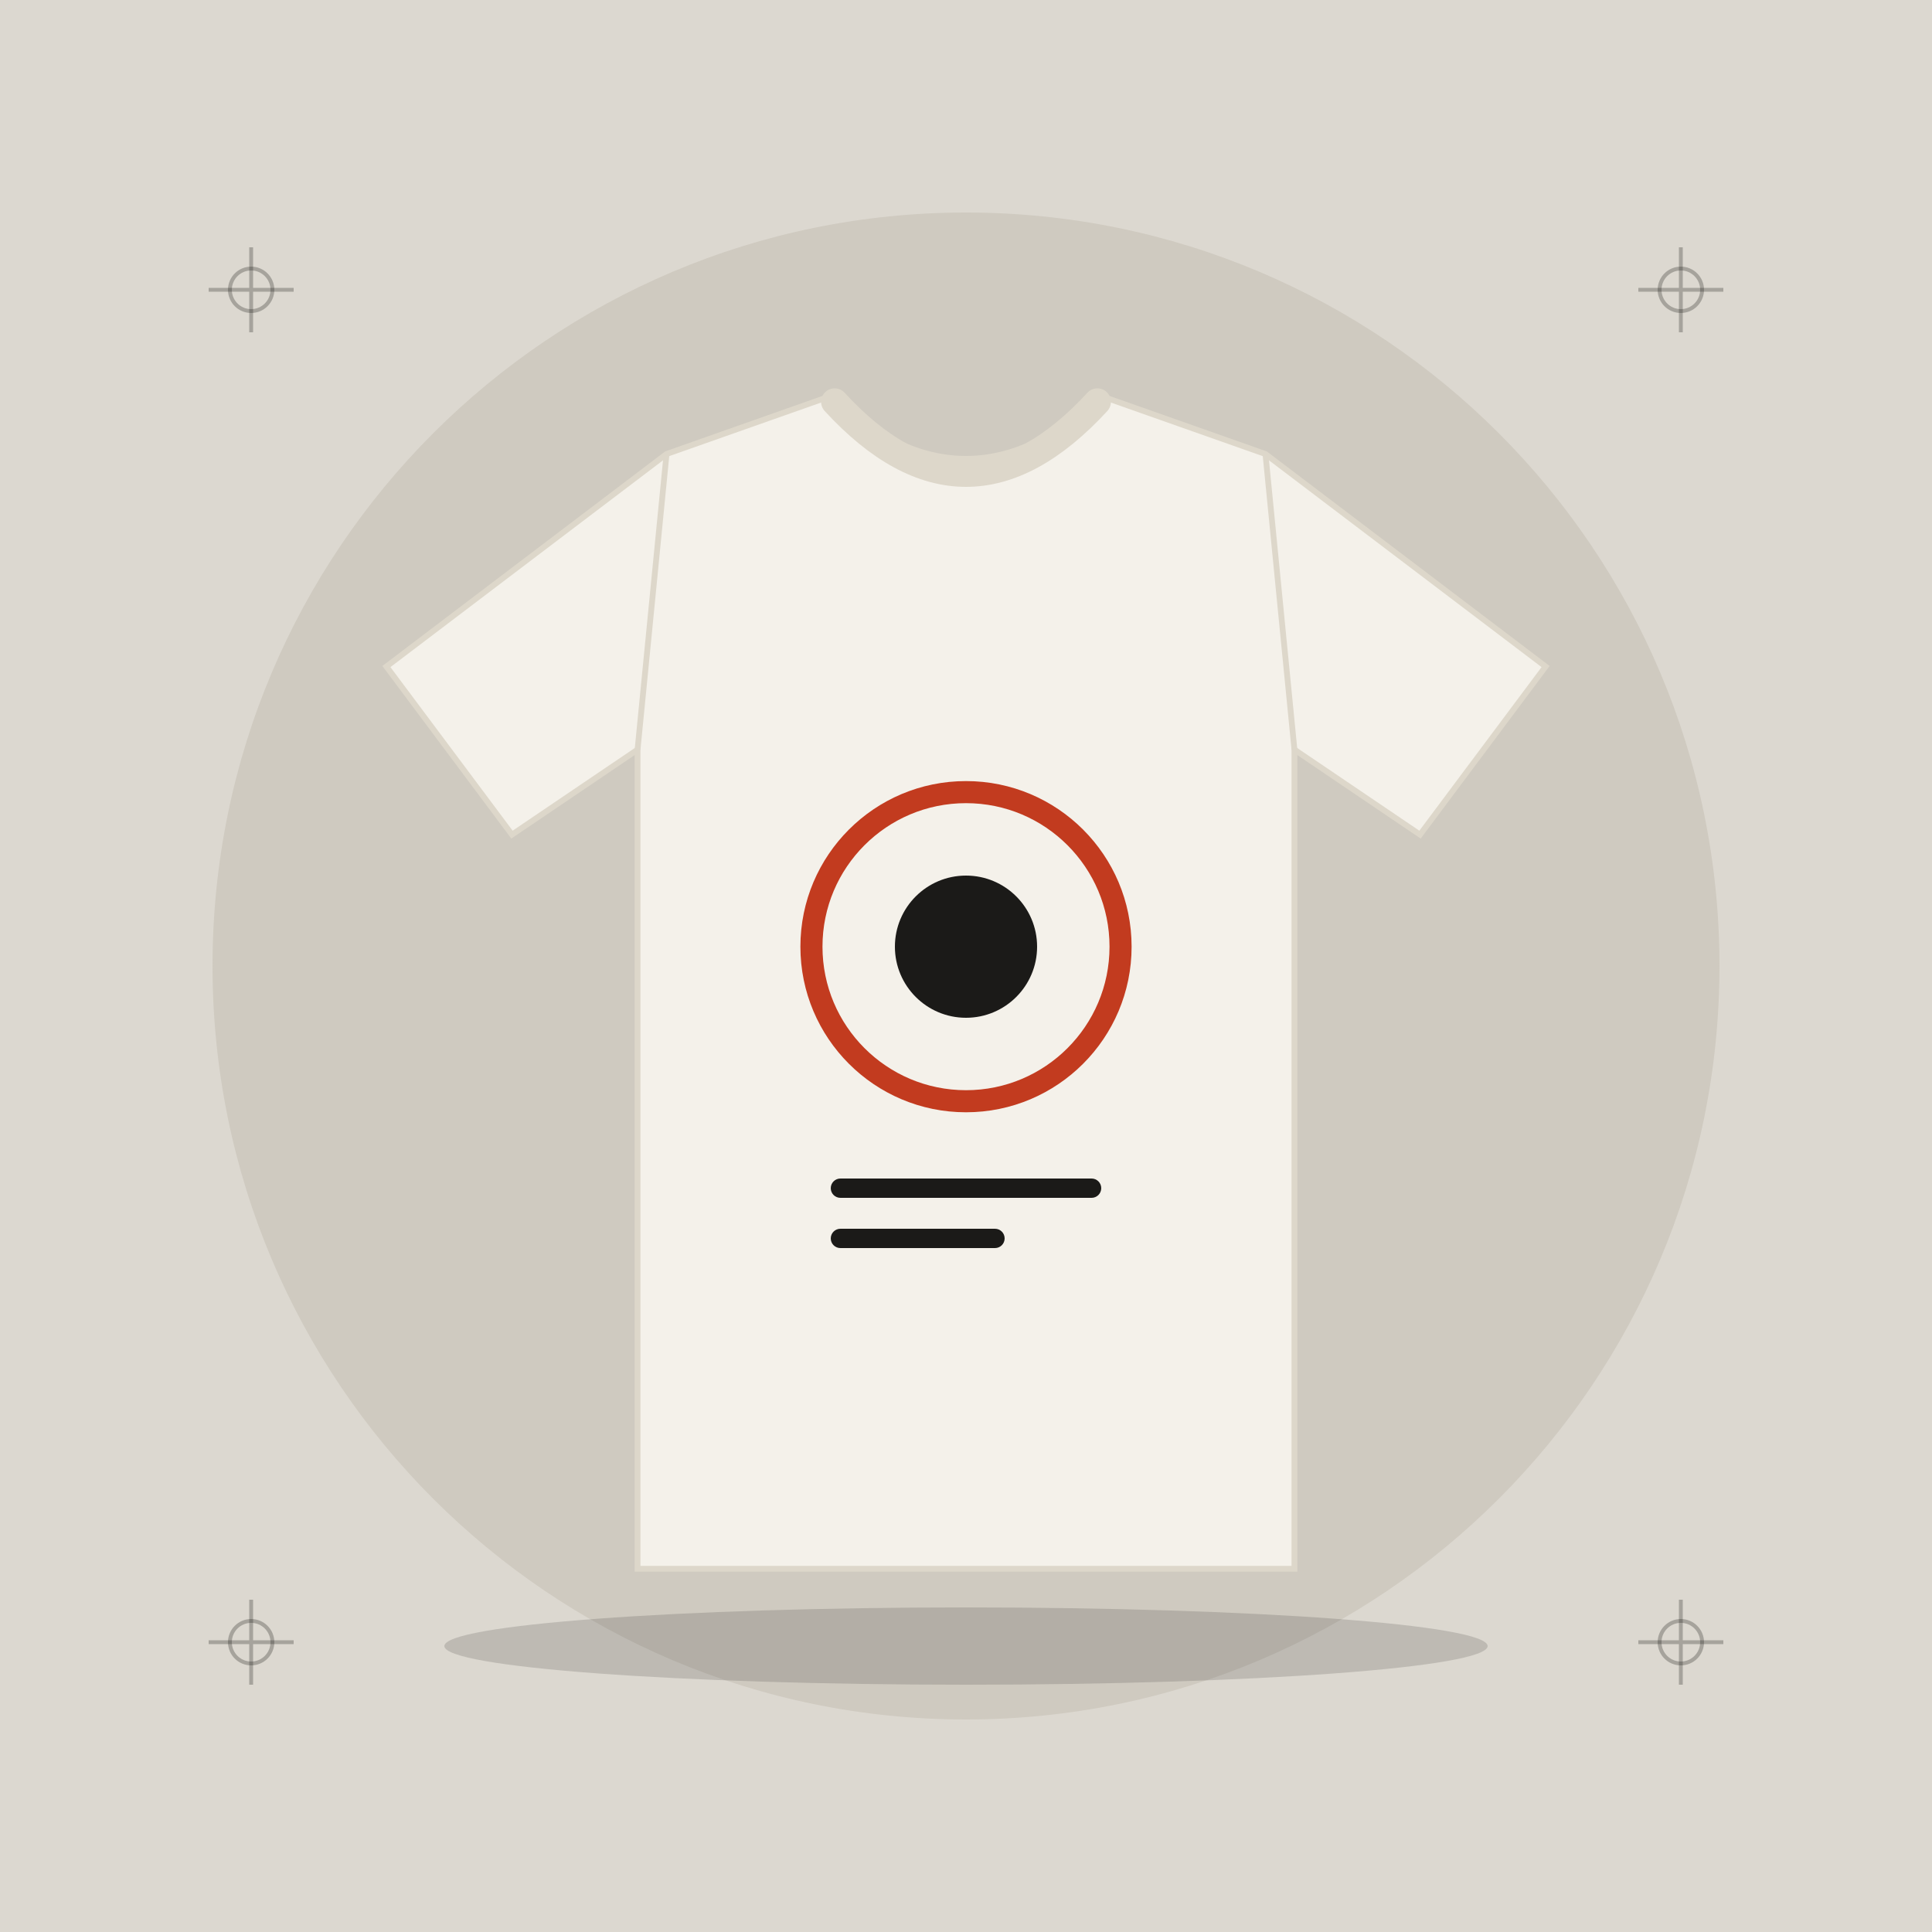
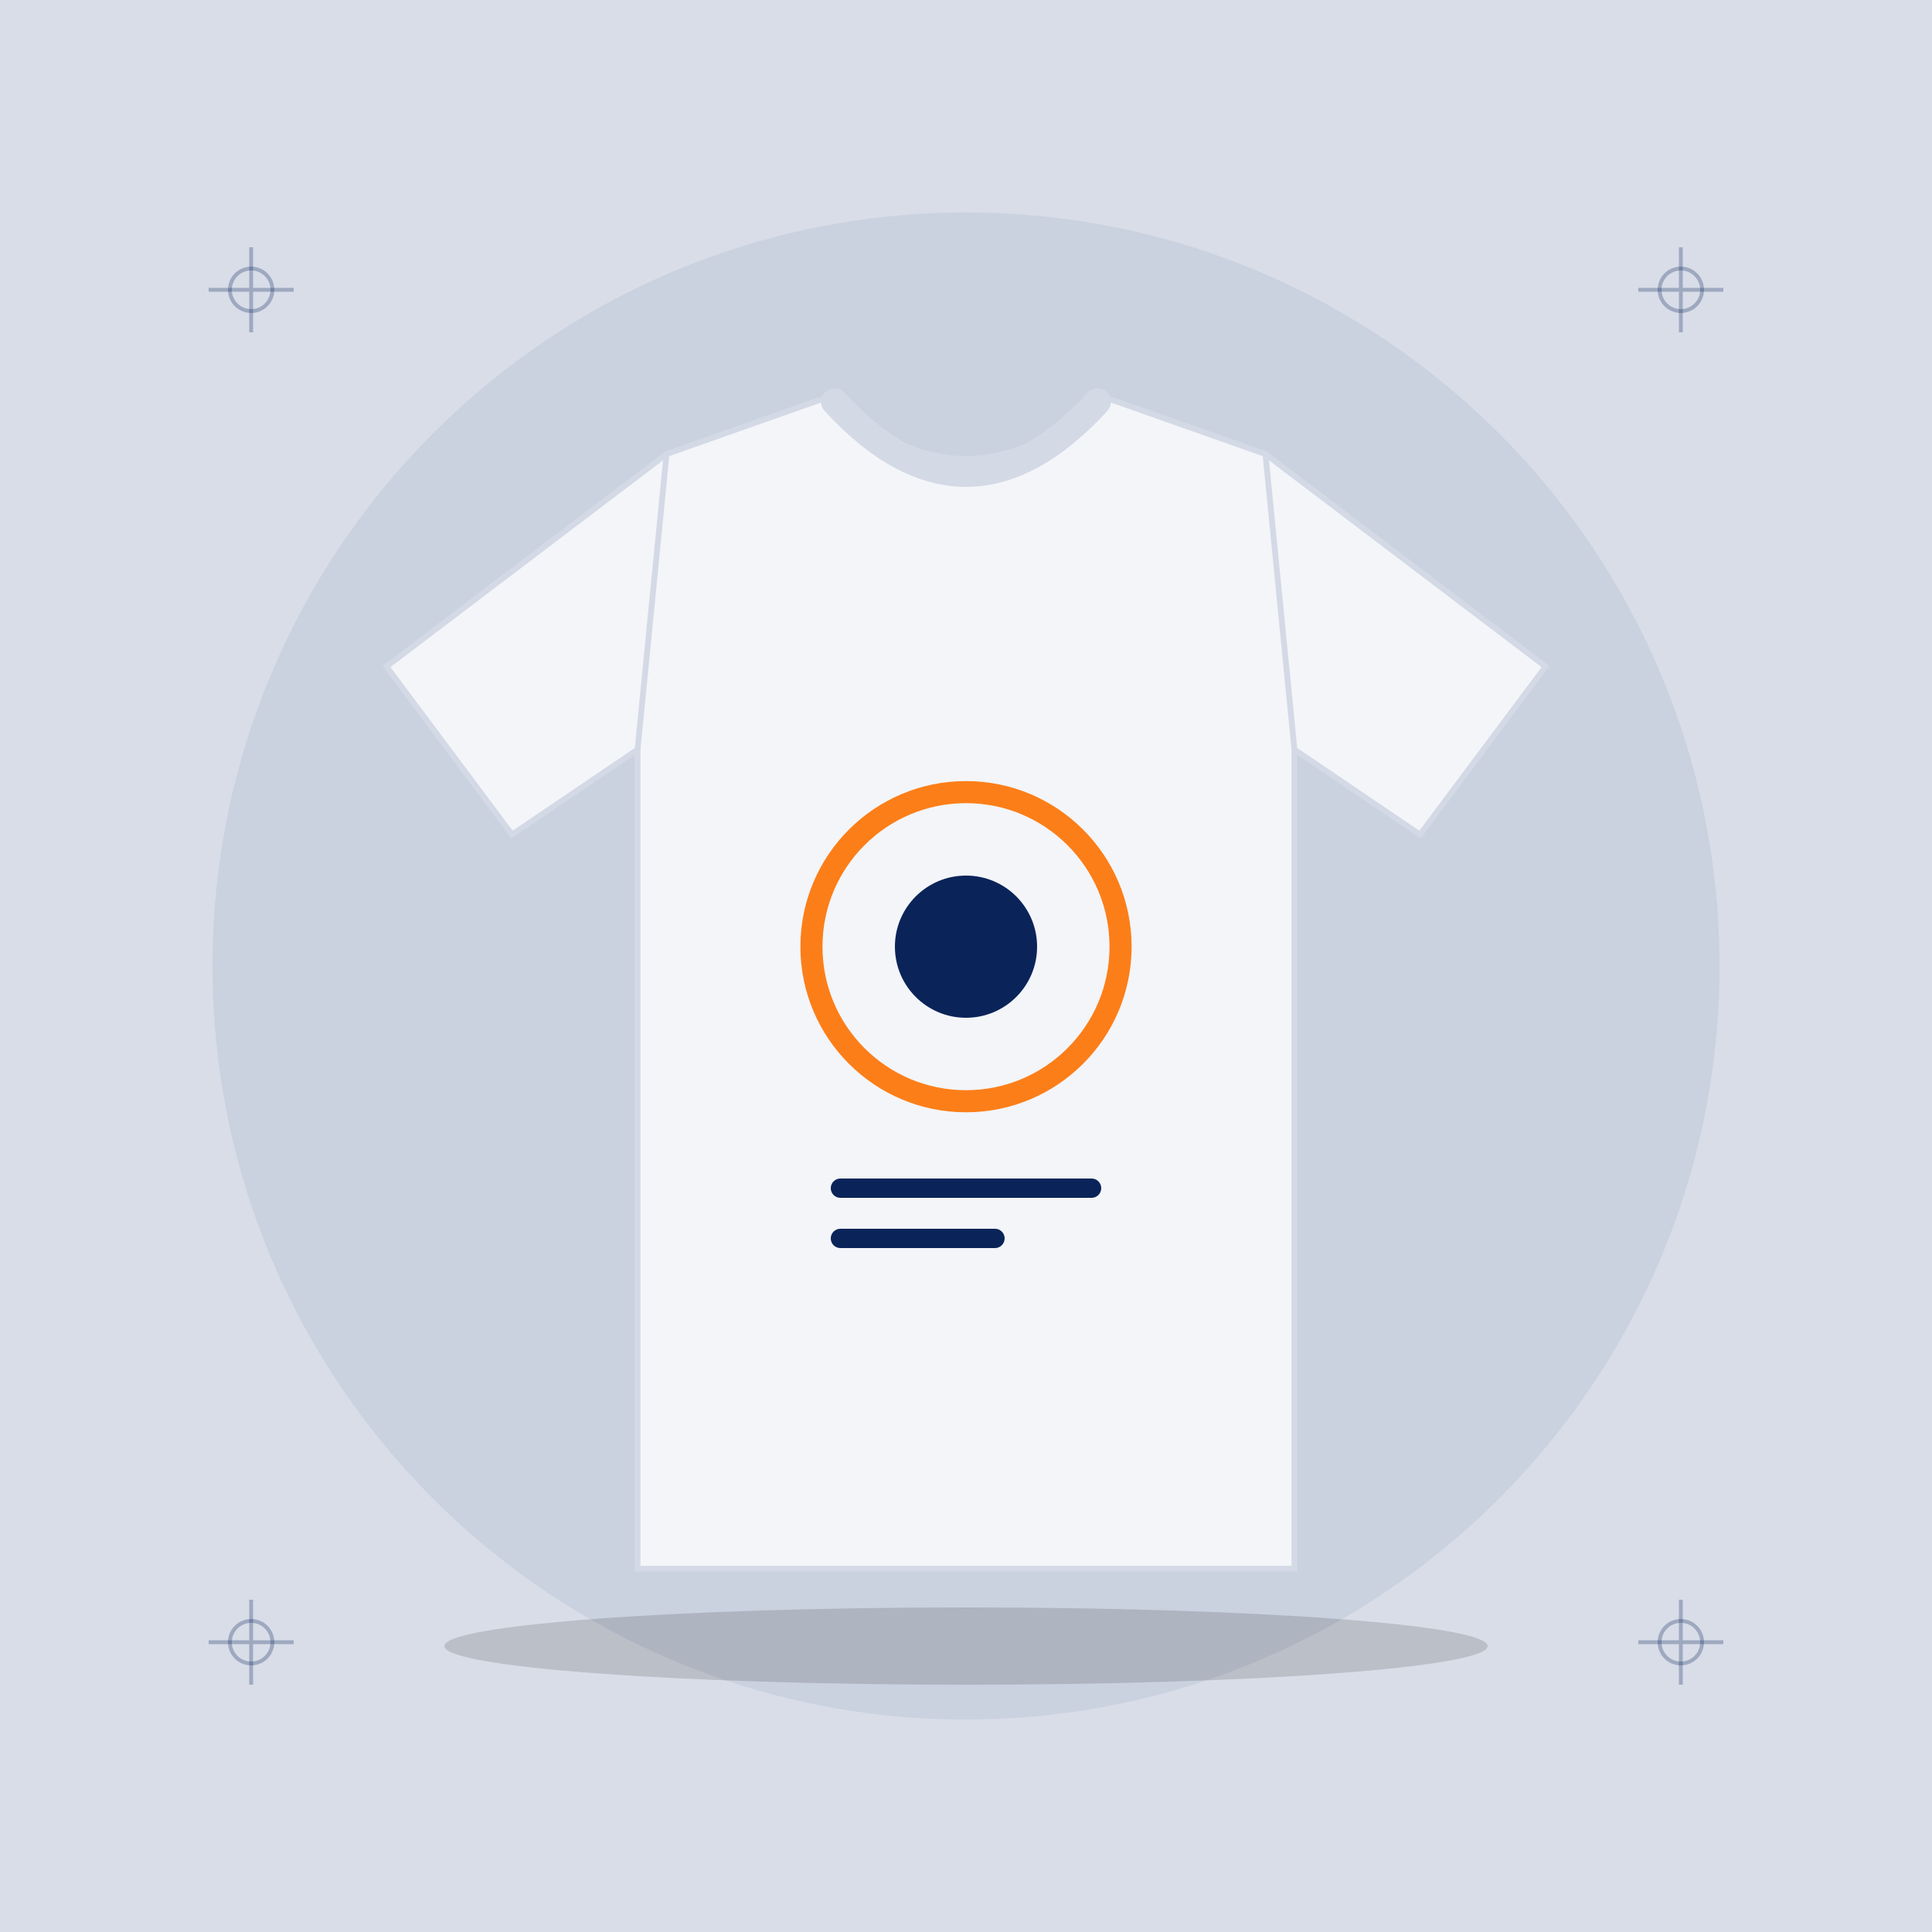
<svg xmlns="http://www.w3.org/2000/svg" viewBox="0 0 1000 1000" role="img" aria-label="Placeholder illustration">
-   <rect width="1000" height="1000" fill="#DCD8D0" />
-   <circle cx="500" cy="500" r="390" fill="#CFCAC0" />
-   <g stroke="#1B1A18" stroke-opacity=".28" stroke-width="2" fill="none">
+   <rect width="1000" height="1000" fill="#D8DDE8" />
+   <circle cx="500" cy="500" r="390" fill="#CAD1DF" />
+   <g stroke="#0A2459" stroke-opacity=".28" stroke-width="2" fill="none">
    <circle cx="130" cy="150" r="11" />
    <path d="M108 150h44M130 128v44" />
  </g>
-   <g stroke="#1B1A18" stroke-opacity=".28" stroke-width="2" fill="none">
+   <g stroke="#0A2459" stroke-opacity=".28" stroke-width="2" fill="none">
    <circle cx="870" cy="150" r="11" />
    <path d="M848 150h44M870 128v44" />
  </g>
-   <g stroke="#1B1A18" stroke-opacity=".28" stroke-width="2" fill="none">
+   <g stroke="#0A2459" stroke-opacity=".28" stroke-width="2" fill="none">
    <circle cx="130" cy="850" r="11" />
    <path d="M108 850h44M130 828v44" />
  </g>
-   <g stroke="#1B1A18" stroke-opacity=".28" stroke-width="2" fill="none">
+   <g stroke="#0A2459" stroke-opacity=".28" stroke-width="2" fill="none">
    <circle cx="870" cy="850" r="11" />
    <path d="M848 850h44M870 828v44" />
  </g>
  <ellipse cx="500" cy="852" rx="270" ry="20" fill="#000" opacity=".14" />
-   <path d="M345 235 L430 205 Q500 270 570 205 L655 235 L800 345 L735 432 L670 388 L670 812 L330 812 L330 388 L265 432 L200 345 Z" fill="#F4F1EA" stroke="#DDD7CA" stroke-width="3" />
-   <path d="M432 208 Q500 282 568 208" fill="none" stroke="#DDD7CA" stroke-width="14" stroke-linecap="round" />
-   <path d="M345 235 L330 388 M655 235 L670 388" stroke="#DDD7CA" stroke-width="3" fill="none" />
-   <circle cx="500" cy="490" r="80" fill="none" stroke="#C23B1F" stroke-width="11.429" />
-   <circle cx="500" cy="490" r="36.8" fill="#1B1A18" />
-   <rect x="430" y="610" width="140" height="10" rx="5" fill="#1B1A18" opacity="1" />
-   <rect x="430" y="636" width="90" height="10" rx="5" fill="#1B1A18" opacity="1" />
+   <path d="M345 235 L430 205 Q500 270 570 205 L655 235 L800 345 L735 432 L670 388 L670 812 L330 812 L330 388 L265 432 L200 345 Z" fill="#F3F5F9" stroke="#D3D9E5" stroke-width="3" />
+   <path d="M432 208 Q500 282 568 208" fill="none" stroke="#D3D9E5" stroke-width="14" stroke-linecap="round" />
+   <path d="M345 235 L330 388 M655 235 L670 388" stroke="#D3D9E5" stroke-width="3" fill="none" />
+   <circle cx="500" cy="490" r="80" fill="none" stroke="#FC7E18" stroke-width="11.429" />
+   <circle cx="500" cy="490" r="36.8" fill="#0A2459" />
+   <rect x="430" y="610" width="140" height="10" rx="5" fill="#0A2459" opacity="1" />
+   <rect x="430" y="636" width="90" height="10" rx="5" fill="#0A2459" opacity="1" />
</svg>
